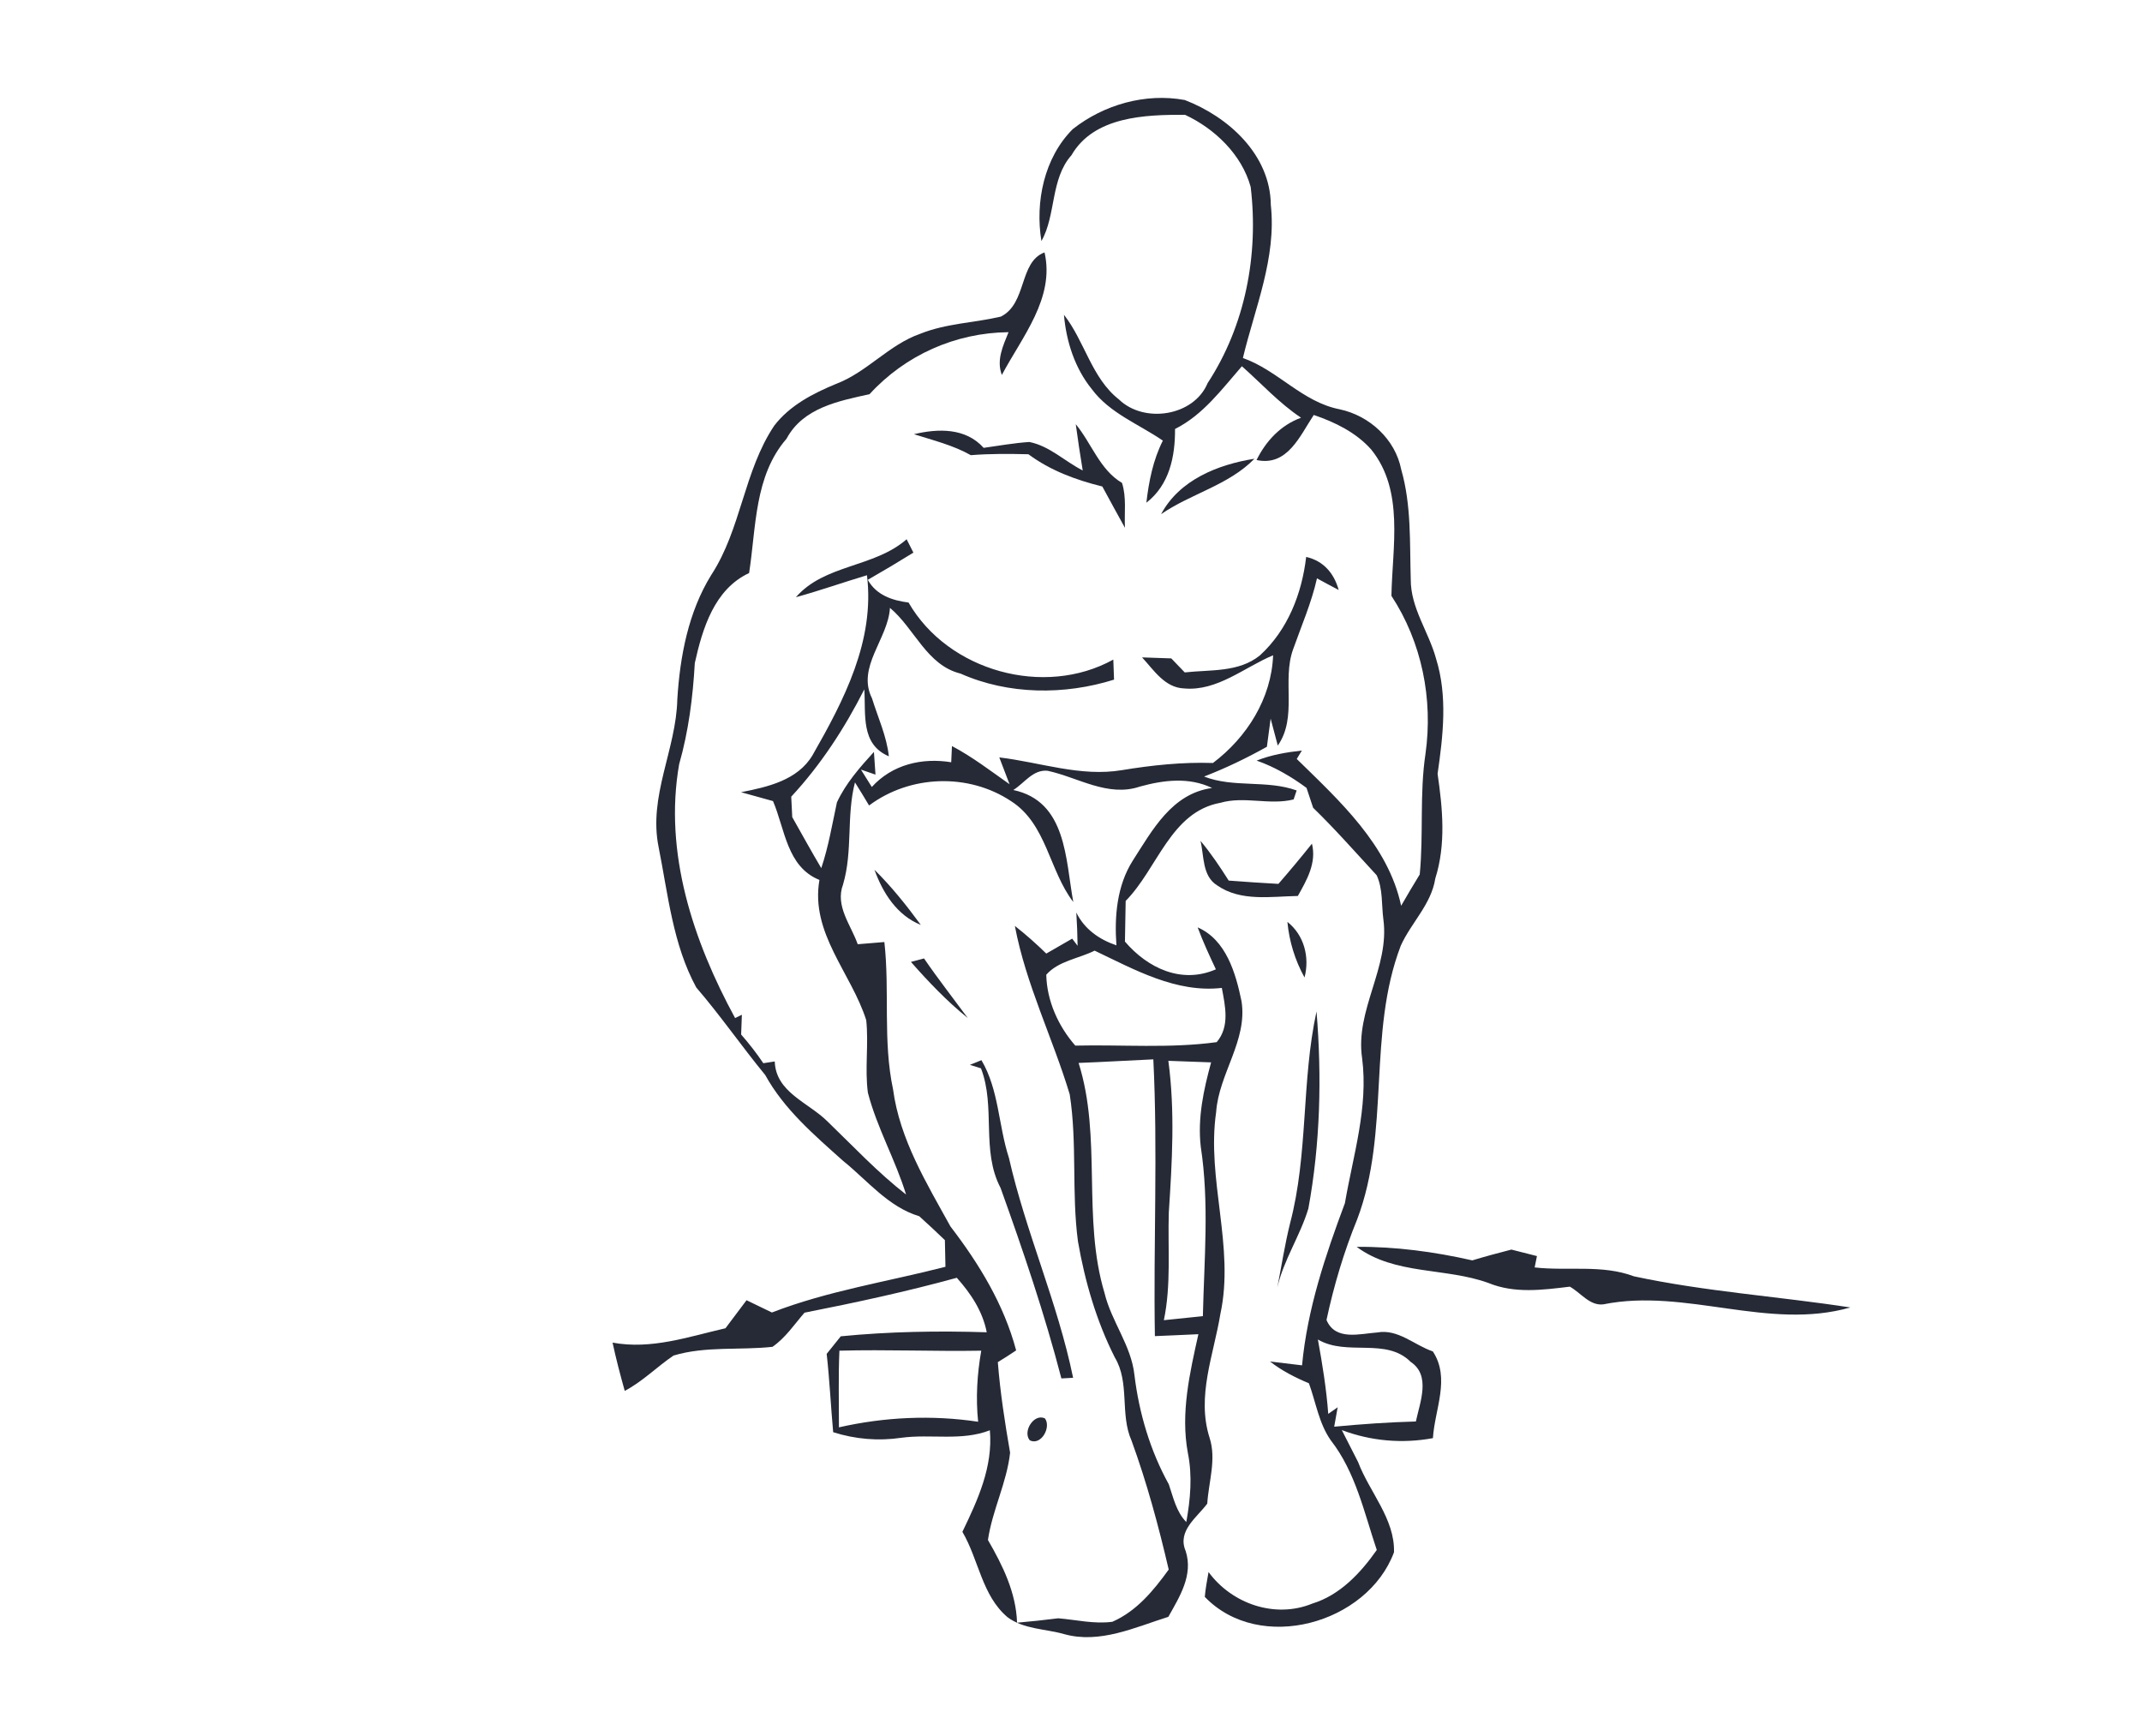
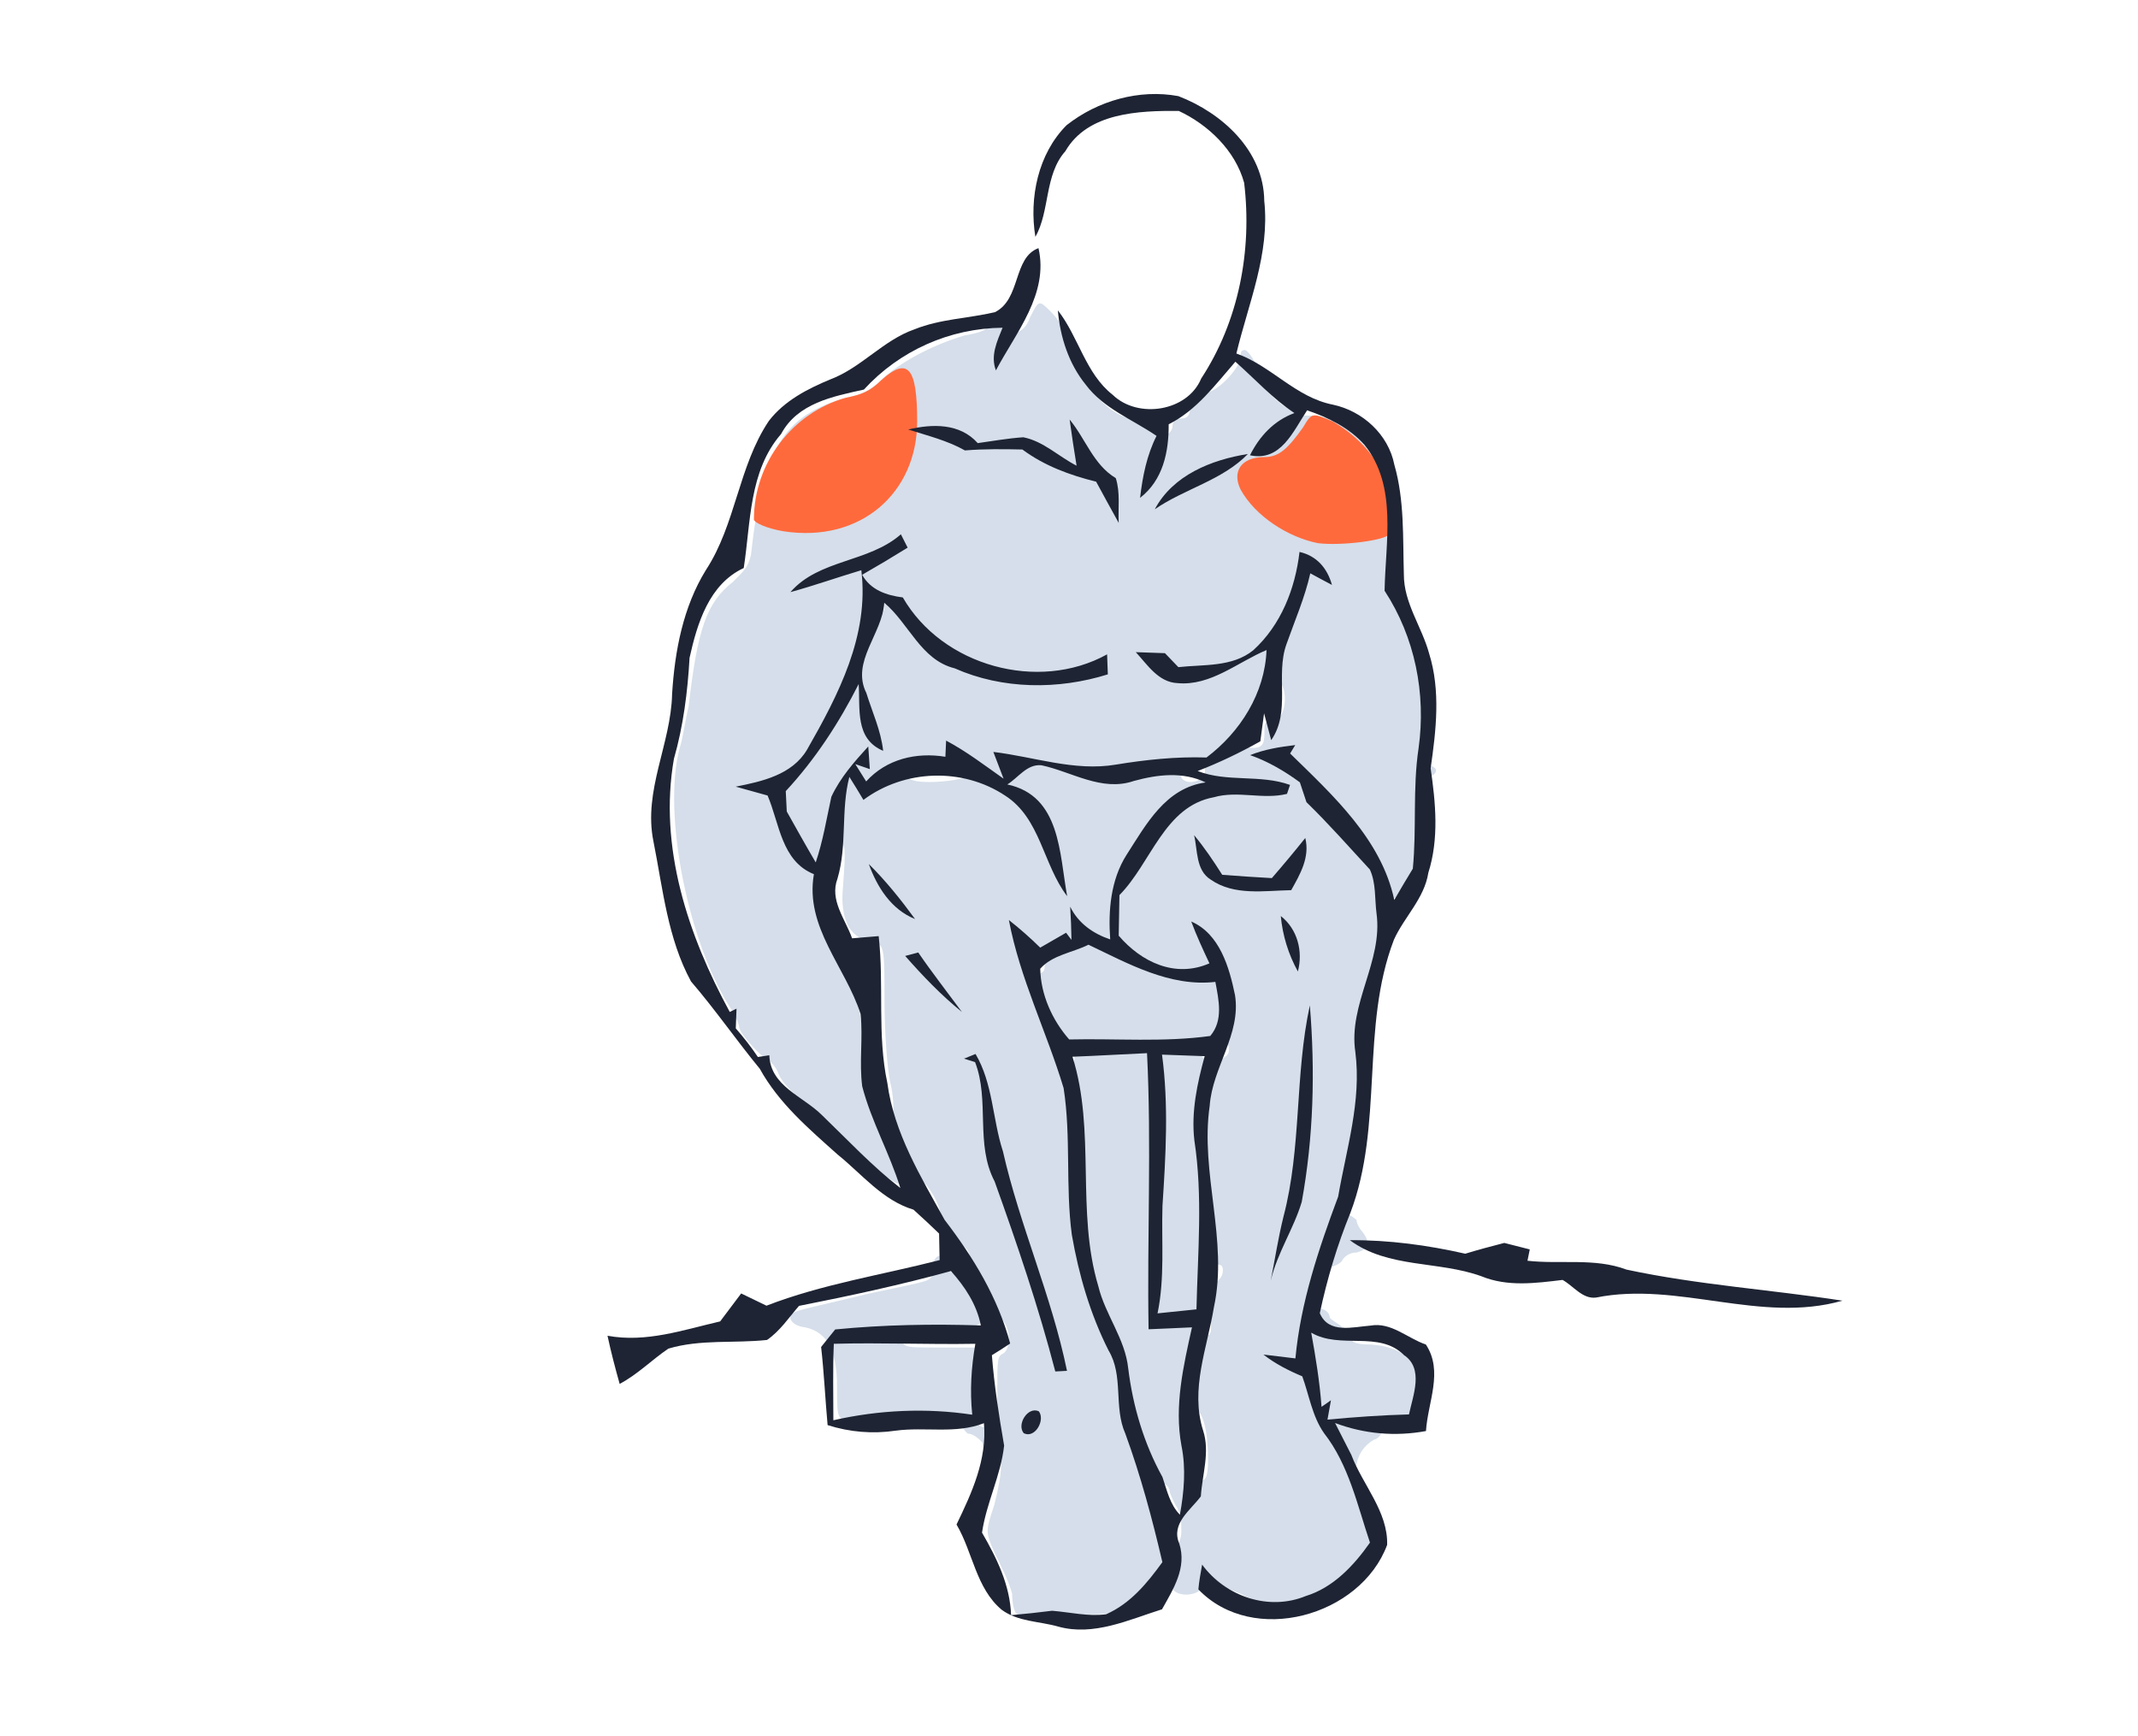
- <svg xmlns="http://www.w3.org/2000/svg" viewBox="-6.4 7.6 233.9 189.5">
-   <g fill="#252A36">
-     <path d="M110.74 21.7c3.4-2.68 7.94-3.97 12.23-3.18 4.79 1.84 9.35 5.98 9.4 11.46.63 5.79-1.73 11.21-3.05 16.71 3.83 1.35 6.48 4.8 10.56 5.6 3.26.69 6.08 3.26 6.73 6.58 1.12 3.9.92 7.98 1.04 11.98-.02 3.14 1.96 5.73 2.76 8.66 1.28 4.09.77 8.43.17 12.58.55 3.79.93 7.7-.25 11.43-.44 2.83-2.64 4.83-3.77 7.34-3.67 9.6-1.11 20.26-4.76 29.88-1.45 3.55-2.55 7.24-3.35 10.99.97 2.3 3.63 1.5 5.55 1.36 2.25-.41 4.05 1.39 6.06 2.07 1.94 2.94.21 6.3.01 9.47-3.35.62-6.76.32-9.95-.88.6 1.16 1.19 2.32 1.78 3.49 1.24 3.28 4.03 6.22 3.92 9.85-2.9 7.81-14.67 11.11-20.66 4.87.08-.92.25-1.81.41-2.71 2.55 3.48 7.28 5.11 11.34 3.44 3.01-.92 5.27-3.34 7.03-5.85-1.38-4.09-2.31-8.5-5.02-11.97-1.3-1.85-1.63-4.15-2.39-6.23-1.5-.63-2.96-1.37-4.25-2.38.87.11 2.63.32 3.5.42.57-6.12 2.54-11.98 4.68-17.71.9-5.23 2.57-10.45 1.88-15.82-.79-5.26 3.03-9.93 2.32-15.16-.21-1.6-.04-3.32-.73-4.82-2.29-2.48-4.52-5.02-6.94-7.37-.18-.55-.54-1.63-.72-2.17-1.67-1.23-3.48-2.29-5.45-2.98 1.58-.63 3.26-.91 4.94-1.1l-.56.92c4.66 4.56 9.98 9.38 11.4 16.03.66-1.15 1.34-2.29 2.03-3.42.43-4.38-.03-8.81.63-13.18.84-5.98-.4-12.17-3.72-17.24.09-5.33 1.43-11.48-2.21-15.98-1.65-1.86-3.95-2.98-6.27-3.77-1.52 2.28-2.87 5.65-6.25 4.92 1.04-2.09 2.63-3.8 4.86-4.62-2.39-1.59-4.32-3.73-6.46-5.62-2.2 2.52-4.23 5.31-7.3 6.85.02 3.02-.62 6.11-3.13 8.05.27-2.33.73-4.66 1.8-6.78-2.62-1.8-5.79-2.98-7.75-5.61-1.86-2.29-2.8-5.22-3.05-8.13 2.28 2.91 3.02 6.91 6.01 9.25 2.74 2.65 8.17 1.84 9.68-1.79 4.11-6.27 5.59-14.02 4.7-21.42-.97-3.54-3.94-6.37-7.16-7.87-4.36-.03-9.96.17-12.41 4.41-2.31 2.6-1.67 6.55-3.28 9.37-.7-4.26.29-9.09 3.42-12.22m26.77 132.16c.49 2.69.93 5.39 1.13 8.12l1.03-.72c-.1.53-.29 1.59-.38 2.12 2.97-.28 5.94-.49 8.92-.57.44-2.09 1.66-5.02-.56-6.5-2.71-2.72-6.95-.58-10.14-2.45z" />
-     <path d="M102.89 42.17c2.87-1.43 1.96-5.97 4.77-7.01 1.15 4.99-2.47 9.24-4.66 13.38-.62-1.62.13-3.18.73-4.67-5.8.06-11.27 2.5-15.18 6.77-3.39.75-7.26 1.49-9.06 4.86-3.53 4.07-3.31 9.65-4.09 14.67-3.8 1.77-5.09 6.06-5.93 9.83-.21 3.73-.68 7.44-1.71 11.05-1.69 9.65 1.54 19.31 6.11 27.71l.74-.36-.08 2.16c.87.99 1.68 2.03 2.42 3.13.31-.05.93-.14 1.25-.19.11 3.37 3.67 4.48 5.74 6.53 2.82 2.72 5.5 5.59 8.6 8-1.16-3.79-3.17-7.27-4.17-11.12-.35-2.63.1-5.29-.18-7.92-1.64-5.16-6.12-9.5-5.11-15.31-3.56-1.43-3.76-5.55-5.07-8.61-.87-.24-2.62-.73-3.49-.97 2.9-.57 6.17-1.3 7.8-4.03 3.43-6 6.83-12.51 5.95-19.66-2.6.78-5.15 1.68-7.76 2.4 3.13-3.61 8.55-3.22 12.09-6.33.18.36.55 1.09.74 1.46-1.64 1.02-3.3 2.01-4.98 2.97.93 1.68 2.7 2.26 4.45 2.48 4.33 7.51 14.83 10.4 22.36 6.23l.08 2.19c-5.42 1.7-11.53 1.66-16.76-.66-3.71-.92-5-4.91-7.71-7.18-.19 3.39-3.67 6.46-1.96 9.88.65 2.1 1.6 4.12 1.84 6.33-3.11-1.32-2.5-4.59-2.68-7.31-2.14 4.23-4.75 8.24-7.98 11.72.03.56.08 1.67.11 2.23 1.05 1.86 2.08 3.73 3.17 5.57.79-2.34 1.19-4.78 1.71-7.18.97-2.09 2.51-3.83 4.04-5.51l.17 2.48-1.59-.55c.39.64.79 1.27 1.19 1.9 2.23-2.46 5.49-3.22 8.67-2.7l.08-1.77c2.23 1.18 4.23 2.72 6.29 4.17-.28-.74-.84-2.2-1.12-2.93 4.45.53 8.88 2.15 13.4 1.39 3.28-.54 6.6-.89 9.93-.78 3.7-2.79 6.39-7.04 6.57-11.76-3.16 1.32-6.11 3.95-9.72 3.62-2.11-.08-3.31-2.01-4.59-3.39.79.03 2.39.08 3.19.11.36.38 1.1 1.15 1.47 1.53 2.77-.31 5.89.02 8.2-1.85 3.04-2.77 4.59-6.74 5.06-10.76 1.88.43 3.04 1.77 3.55 3.61-.8-.42-1.59-.84-2.37-1.27-.6 2.67-1.7 5.18-2.61 7.76-1.23 3.41.51 7.37-1.67 10.5-.19-.74-.59-2.21-.78-2.94-.11.77-.31 2.3-.41 3.07-2.22 1.24-4.5 2.34-6.86 3.25 3.24 1.26 6.84.34 10.11 1.52-.08.25-.25.73-.33.98-2.62.66-5.38-.39-8.01.37-5.42.99-6.85 7.19-10.33 10.71-.02 1.48-.05 2.96-.08 4.44 2.47 2.89 6.18 4.67 9.93 3.03-.71-1.51-1.41-3.02-1.99-4.58 3.12 1.36 4.16 5.01 4.79 8.06.68 4.29-2.48 7.92-2.77 12.1-1.07 7.37 2.05 14.72.46 22.06-.73 4.45-2.62 8.98-1.18 13.5.77 2.37-.1 4.8-.25 7.2-1.13 1.52-3.3 2.97-2.36 5.17.85 2.64-.66 4.99-1.89 7.19-3.65 1.15-7.48 2.97-11.37 1.89-2.06-.59-4.4-.52-6.18-1.84-2.81-2.36-3.15-6.29-4.94-9.33 1.68-3.48 3.35-7.1 3-11.09-3.09 1.21-6.46.38-9.67.82-2.51.37-5.02.16-7.44-.61-.26-2.85-.39-5.71-.71-8.55.51-.64 1.03-1.28 1.54-1.92 5.3-.52 10.62-.61 15.94-.44-.45-2.3-1.74-4.24-3.27-5.95-5.49 1.51-11.05 2.71-16.63 3.81-1.11 1.28-2.08 2.75-3.5 3.73-3.59.39-7.29-.1-10.8.95-1.82 1.23-3.37 2.83-5.33 3.86-.49-1.75-.95-3.5-1.33-5.27 4.23.78 8.26-.63 12.33-1.57.77-1.02 1.54-2.04 2.3-3.06.69.34 2.08 1.01 2.77 1.34 6.12-2.37 12.62-3.36 18.95-4.99-.02-.73-.04-2.18-.06-2.91-.92-.88-1.85-1.76-2.8-2.61-3.39-1.02-5.65-3.9-8.31-6.04-3.15-2.82-6.44-5.62-8.51-9.38-2.58-3.14-4.88-6.48-7.53-9.56-2.56-4.7-3.08-10.15-4.11-15.32-1.14-5.57 1.92-10.66 2.04-16.14.29-4.69 1.2-9.52 3.7-13.57 3.28-5 3.55-11.34 6.89-16.32 1.69-2.2 4.22-3.51 6.74-4.55 3.39-1.28 5.78-4.29 9.21-5.48 2.81-1.13 5.88-1.19 8.79-1.87m1.36 51.69c5.84 1.24 5.69 7.58 6.55 12.23-2.65-3.46-2.91-8.52-6.79-11.01-4.65-3.09-11.02-2.88-15.51.47-.5-.85-1.02-1.69-1.54-2.52-.95 3.66-.22 7.48-1.3 11.14-.89 2.36.86 4.42 1.6 6.53l2.91-.24c.6 5.35-.18 10.79.95 16.09.73 5.46 3.66 10.24 6.27 14.97 3.13 4.08 5.84 8.52 7.17 13.53-.66.44-1.32.87-2 1.28.26 3.32.77 6.6 1.34 9.89-.36 3.27-1.94 6.26-2.42 9.53 1.61 2.78 3.07 5.74 3.18 9.03 1.5-.13 3-.29 4.49-.48 1.97.16 3.94.65 5.92.38 2.66-1.17 4.49-3.41 6.15-5.7-1.11-4.76-2.38-9.48-4.06-14.08-1.29-2.89-.16-6.32-1.83-9.09-2.01-3.98-3.26-8.29-4.02-12.66-.71-5.33-.07-10.74-.9-16.06-1.86-6.17-4.79-12.02-5.99-18.39 1.2.94 2.34 1.95 3.43 3.02.94-.55 1.89-1.09 2.83-1.63l.59.78a73.38 73.38 0 00-.14-3.63c.88 1.81 2.51 2.95 4.38 3.58-.23-3.15.05-6.51 1.78-9.24 2.15-3.34 4.27-7.34 8.67-7.94-2.52-1.21-5.28-.87-7.87-.16-3.51 1.2-6.78-1.01-10.1-1.72-1.59-.16-2.53 1.35-3.74 2.1m3.6 20.17c.06 2.84 1.31 5.62 3.17 7.74 5.14-.12 10.33.32 15.44-.38 1.45-1.71.93-3.93.56-5.92-4.99.57-9.54-2-13.89-4.07-1.73.87-3.96 1.12-5.28 2.63m3.53 9.63c2.57 8.13.37 16.93 2.83 25.12.75 3.12 2.93 5.74 3.27 8.98.51 4.16 1.72 8.24 3.75 11.91.49 1.43.81 3 1.91 4.12.45-2.49.68-5.05.17-7.55-.81-4.34.21-8.73 1.15-12.96-1.59.07-3.17.15-4.75.21-.17-10.07.33-20.16-.17-30.22-2.72.12-5.44.29-8.16.39m9.8-.23c.74 5.49.41 11.05.05 16.56-.12 3.93.27 7.88-.54 11.76 1.42-.15 2.83-.3 4.26-.44.14-6.16.71-12.37-.23-18.5-.36-3.12.31-6.22 1.13-9.21-1.17-.04-3.5-.13-4.67-.17m-35.92 31.65c-.12 2.79-.05 5.58-.05 8.37 4.98-1.13 10.15-1.37 15.2-.61-.27-2.59-.11-5.19.34-7.76-5.16.09-10.32-.14-15.49 0z" />
-     <path d="M93.4 55.01c2.63-.63 5.65-.71 7.61 1.49 1.66-.23 3.32-.53 4.99-.64 2.2.43 3.88 2.12 5.83 3.11-.28-1.68-.53-3.36-.76-5.05 1.74 2.1 2.61 4.96 5.05 6.41.51 1.59.24 3.26.32 4.9-.83-1.51-1.66-3-2.47-4.51-2.88-.71-5.67-1.74-8.07-3.52-2.1-.05-4.2-.07-6.29.1-1.93-1.09-4.11-1.62-6.21-2.29zM120.39 63.74c1.99-3.74 6.21-5.42 10.19-6.05-2.81 2.89-6.93 3.8-10.19 6.05zM124.69 99.41c1.14 1.36 2.13 2.84 3.08 4.34 1.81.14 3.62.26 5.43.36 1.25-1.44 2.47-2.9 3.66-4.39.52 2.1-.55 3.95-1.54 5.71-2.94.05-6.23.64-8.8-1.15-1.66-1.02-1.43-3.23-1.83-4.87zM89.09 102.57c1.87 1.85 3.51 3.9 5.06 6.02-2.6-1.04-4.15-3.49-5.06-6.02zM134.18 108.26c1.83 1.44 2.45 3.86 1.87 6.07a15.509 15.509 0 01-1.87-6.07zM93.07 112.63c.36-.09 1.08-.28 1.43-.38 1.52 2.22 3.18 4.34 4.78 6.51-2.27-1.83-4.29-3.95-6.21-6.13zM137.36 118.04c.59 7.18.41 14.43-.89 21.52-.89 2.96-2.68 5.57-3.39 8.61.46-2.34.82-4.69 1.39-6.99 2-7.57 1.23-15.52 2.89-23.14zM99.51 123.87c.31-.12.95-.38 1.26-.51 1.92 3.25 1.85 7.14 3 10.66 1.85 8.15 5.33 15.82 7.01 24.02-.32.02-.96.05-1.28.07-1.83-7.05-4.18-13.95-6.64-20.8-2.15-4.09-.51-8.84-2.14-13.06l-1.21-.38zM141.74 143.74c4.25-.03 8.49.54 12.63 1.48 1.41-.43 2.84-.81 4.27-1.18.7.18 2.1.53 2.79.71-.06.31-.19.93-.25 1.24 3.61.41 7.36-.34 10.84.97 7.79 1.67 15.77 2.19 23.63 3.4-8.95 2.56-17.99-2.15-26.97-.34-1.48.19-2.49-1.29-3.66-1.93-2.97.36-6.03.77-8.88-.4-4.7-1.71-10.23-.85-14.4-3.95zM106.05 164.87c-.81-.96.45-2.97 1.65-2.4.72.96-.41 3.01-1.65 2.4z" />
+ <svg xmlns="http://www.w3.org/2000/svg" viewBox="-6 8 234 190" class="ekd">
+   <g transform="translate(-6 8) scale(0.32486)">
+     <path class="b" fill="#D5DEEA" d="M343 544C342 544 341 541 341 537C340 533 337 527 335 523C332 516 332 516 335 507C338 495 338 490 335 489C333 489 331 488 331 486C330 485 328 483 326 483C325 482 324 481 324 480C324 476 306 475 289 478C282 479 282 479 282 467C282 454 278 448 270 447C266 446 265 443 268 442C270 441 280 439 292 436C315 431 314 432 314 428C314 423 318 421 318 426C319 430 326 430 327 426C327 421 325 419 321 419C317 419 317 419 317 414C319 405 307 390 304 398C303 400 301 399 288 387C281 380 273 372 269 370C265 366 263 364 262 361C261 359 259 357 259 357C257 357 249 348 249 346C249 345 248 343 247 341C232 319 223 274 229 252C230 249 231 242 232 238C235 212 238 203 247 196C251 192 252 191 253 187C257 151 264 140 285 134C290 133 293 132 298 127C305 121 315 116 325 113C331 112 333 111 333 109C334 105 338 105 338 109C339 114 345 113 347 107C350 101 350 101 354 105C357 108 358 110 359 115C363 129 375 142 383 141C387 140 387 140 387 143C388 148 394 148 395 144C395 142 396 141 398 141C400 141 401 140 401 137C401 133 403 132 407 132C410 132 418 124 418 120C418 119 418 118 419 118C420 117 424 123 424 126C424 131 435 140 440 140C458 140 468 156 468 184C468 200 468 200 472 208C478 221 479 228 479 244C479 257 480 257 482 258C485 259 484 261 481 262C479 263 478 263 478 278C477 296 475 302 468 303C466 304 466 304 465 313C464 319 463 326 461 331C459 338 459 342 458 359C457 374 457 381 455 391C451 406 451 408 454 409C456 410 457 411 457 411C457 412 458 414 459 415C462 419 461 421 457 422C455 422 453 423 452 425C451 426 449 427 447 427C443 427 440 440 445 441C446 441 448 442 448 444C449 445 451 446 452 447C454 448 455 449 455 450C455 452 456 453 462 453C475 454 480 461 477 474C476 477 475 478 471 478C467 478 466 479 466 481C466 483 464 485 463 485C456 489 455 497 459 510C463 521 463 521 456 528C444 541 431 544 418 537C411 534 407 533 405 535C403 538 396 538 395 535C394 532 389 532 385 537C378 544 376 544 359 544C350 544 343 544 343 544ZM398 516C398 512 398 510 396 507C395 505 394 503 394 502C393 498 387 500 388 504C388 507 391 520 392 521C394 524 398 521 398 516ZM407 492C407 481 405 475 402 474C398 474 398 475 399 487C401 499 400 499 404 499C406 499 407 498 407 492ZM336 469C336 458 336 457 338 456C340 455 341 449 338 445C336 441 332 441 331 444C330 447 330 447 317 447C304 448 304 448 304 450C304 454 304 454 316 454L329 454 L329 466C328 480 329 481 333 481C336 480 336 480 336 469ZM408 446C408 442 403 441 402 445C402 449 403 450 406 450C408 450 408 449 408 446ZM412 428C412 426 411 426 409 426C405 426 404 428 405 431C407 434 412 432 412 428ZM301 374C301 373 301 369 300 365C299 361 298 348 298 338C298 318 298 318 293 317C286 316 283 309 284 299C285 285 285 284 282 283C276 283 273 298 277 310C277 313 281 321 284 327C290 340 290 340 291 354C292 371 293 376 297 376C299 376 300 375 301 374ZM362 355C362 351 357 350 356 354C356 358 357 359 360 359C362 359 362 358 362 355ZM414 354C414 351 413 350 410 350C405 350 404 352 405 356C407 359 414 357 414 354ZM352 324C352 320 346 318 345 323C345 327 346 328 349 328C352 328 352 327 352 324ZM329 260C329 255 327 254 323 254C321 255 317 255 313 256C306 257 305 258 306 262C308 265 328 263 329 260ZM406 260C406 257 405 256 402 256C398 256 397 258 398 262C400 265 406 263 406 260ZM426 247C426 243 426 243 429 243C434 242 434 230 430 229C426 229 424 233 424 240C424 243 424 244 421 244C416 245 417 252 422 252C425 252 426 251 426 247ZM298 204C298 202 298 202 296 202C292 202 291 204 292 207C294 210 298 208 298 204Z" />
+     <path class="m m-delts" fill="#FF6A3D" d="M444 183C434 181 423 174 418 165C415 159 418 154 426 154C431 154 434 151 439 144C442 139 442 139 449 142C456 146 462 152 465 158C467 163 469 178 468 180C467 182 452 184 444 183ZM264 179C258 178 254 176 254 175C254 156 267 139 285 134C290 133 293 132 297 128C306 120 309 124 309 142C309 166 290 183 264 179Z" />
+   </g>
+   <g class="l">
+     <g fill="#1E2433">
+       <path d="M110.74 21.7c3.4-2.68 7.94-3.97 12.23-3.18 4.79 1.84 9.35 5.98 9.4 11.46.63 5.79-1.73 11.21-3.05 16.71 3.83 1.35 6.48 4.8 10.56 5.6 3.26.69 6.08 3.26 6.73 6.58 1.12 3.9.92 7.98 1.04 11.98-.02 3.14 1.96 5.73 2.76 8.66 1.28 4.09.77 8.43.17 12.58.55 3.79.93 7.7-.25 11.43-.44 2.83-2.64 4.83-3.77 7.34-3.67 9.6-1.11 20.26-4.76 29.88-1.45 3.55-2.55 7.24-3.35 10.99.97 2.3 3.63 1.5 5.55 1.36 2.25-.41 4.05 1.39 6.06 2.07 1.94 2.94.21 6.3.01 9.47-3.35.62-6.76.32-9.95-.88.6 1.16 1.19 2.32 1.78 3.49 1.24 3.28 4.03 6.22 3.92 9.85-2.9 7.81-14.67 11.11-20.66 4.87.08-.92.25-1.81.41-2.71 2.55 3.48 7.28 5.11 11.34 3.44 3.01-.92 5.27-3.34 7.03-5.85-1.38-4.09-2.31-8.5-5.02-11.97-1.3-1.85-1.63-4.15-2.39-6.23-1.5-.63-2.96-1.37-4.25-2.38.87.11 2.63.32 3.5.42.57-6.12 2.54-11.98 4.68-17.71.9-5.23 2.57-10.45 1.88-15.82-.79-5.26 3.03-9.93 2.32-15.16-.21-1.6-.04-3.32-.73-4.82-2.29-2.48-4.52-5.02-6.94-7.37-.18-.55-.54-1.63-.72-2.17-1.67-1.23-3.48-2.29-5.45-2.98 1.58-.63 3.26-.91 4.94-1.1l-.56.92c4.66 4.56 9.98 9.38 11.4 16.03.66-1.15 1.34-2.29 2.03-3.42.43-4.38-.03-8.81.63-13.18.84-5.98-.4-12.17-3.72-17.24.09-5.33 1.43-11.48-2.21-15.98-1.65-1.86-3.95-2.98-6.27-3.77-1.52 2.28-2.87 5.65-6.25 4.92 1.04-2.09 2.63-3.8 4.86-4.62-2.39-1.59-4.32-3.73-6.46-5.62-2.2 2.52-4.23 5.31-7.3 6.85.02 3.02-.62 6.11-3.13 8.05.27-2.33.73-4.66 1.8-6.78-2.62-1.8-5.79-2.98-7.75-5.61-1.86-2.29-2.8-5.22-3.05-8.13 2.28 2.91 3.02 6.91 6.01 9.25 2.74 2.65 8.17 1.84 9.68-1.79 4.11-6.27 5.59-14.02 4.7-21.42-.97-3.54-3.94-6.37-7.16-7.87-4.36-.03-9.96.17-12.41 4.41-2.31 2.6-1.67 6.55-3.28 9.37-.7-4.26.29-9.09 3.42-12.22m26.77 132.16c.49 2.69.93 5.39 1.13 8.12l1.03-.72c-.1.53-.29 1.59-.38 2.12 2.97-.28 5.94-.49 8.92-.57.44-2.09 1.66-5.02-.56-6.5-2.71-2.72-6.95-.58-10.14-2.45z" />
+       <path d="M102.89 42.17c2.87-1.43 1.96-5.97 4.77-7.01 1.15 4.99-2.47 9.24-4.66 13.38-.62-1.62.13-3.18.73-4.67-5.8.06-11.27 2.5-15.18 6.77-3.39.75-7.26 1.49-9.06 4.86-3.53 4.07-3.31 9.65-4.09 14.67-3.8 1.77-5.09 6.06-5.93 9.83-.21 3.73-.68 7.44-1.71 11.05-1.69 9.65 1.54 19.31 6.11 27.71l.74-.36-.08 2.16c.87.99 1.68 2.03 2.42 3.13.31-.05.93-.14 1.25-.19.11 3.37 3.67 4.48 5.74 6.53 2.82 2.72 5.5 5.59 8.6 8-1.16-3.79-3.17-7.27-4.17-11.12-.35-2.63.1-5.29-.18-7.92-1.64-5.16-6.12-9.5-5.11-15.31-3.56-1.43-3.76-5.55-5.07-8.61-.87-.24-2.62-.73-3.49-.97 2.9-.57 6.17-1.3 7.8-4.03 3.43-6 6.83-12.51 5.95-19.66-2.6.78-5.15 1.68-7.76 2.4 3.13-3.61 8.55-3.22 12.09-6.33.18.36.55 1.09.74 1.46-1.64 1.02-3.3 2.01-4.98 2.97.93 1.68 2.7 2.26 4.45 2.48 4.33 7.51 14.83 10.4 22.36 6.23l.08 2.19c-5.42 1.7-11.53 1.66-16.76-.66-3.71-.92-5-4.91-7.71-7.18-.19 3.39-3.67 6.46-1.96 9.88.65 2.1 1.6 4.12 1.84 6.33-3.11-1.32-2.5-4.59-2.68-7.31-2.14 4.23-4.75 8.24-7.98 11.72.03.56.08 1.67.11 2.23 1.05 1.86 2.08 3.73 3.17 5.57.79-2.34 1.19-4.78 1.71-7.18.97-2.09 2.51-3.83 4.04-5.51l.17 2.48-1.59-.55c.39.64.79 1.27 1.19 1.9 2.23-2.46 5.49-3.22 8.67-2.7l.08-1.77c2.23 1.18 4.23 2.72 6.29 4.17-.28-.74-.84-2.2-1.12-2.93 4.45.53 8.88 2.15 13.4 1.39 3.28-.54 6.6-.89 9.93-.78 3.7-2.79 6.39-7.04 6.57-11.76-3.16 1.32-6.11 3.95-9.72 3.62-2.11-.08-3.31-2.01-4.59-3.39.79.03 2.39.08 3.19.11.36.38 1.1 1.15 1.47 1.53 2.77-.31 5.89.02 8.2-1.85 3.04-2.77 4.59-6.74 5.06-10.76 1.88.43 3.04 1.77 3.55 3.61-.8-.42-1.59-.84-2.37-1.27-.6 2.67-1.7 5.18-2.61 7.76-1.23 3.41.51 7.37-1.67 10.5-.19-.74-.59-2.21-.78-2.94-.11.77-.31 2.3-.41 3.07-2.22 1.24-4.5 2.34-6.86 3.25 3.24 1.26 6.84.34 10.11 1.52-.08.25-.25.73-.33.98-2.62.66-5.38-.39-8.01.37-5.42.99-6.85 7.19-10.33 10.71-.02 1.48-.05 2.96-.08 4.44 2.47 2.89 6.18 4.67 9.93 3.03-.71-1.51-1.41-3.02-1.99-4.58 3.12 1.36 4.16 5.01 4.79 8.06.68 4.29-2.48 7.92-2.77 12.1-1.07 7.37 2.05 14.72.46 22.06-.73 4.45-2.62 8.98-1.18 13.5.77 2.37-.1 4.8-.25 7.2-1.13 1.52-3.3 2.97-2.36 5.17.85 2.64-.66 4.99-1.89 7.19-3.65 1.15-7.48 2.97-11.37 1.89-2.06-.59-4.4-.52-6.18-1.84-2.81-2.36-3.15-6.29-4.94-9.33 1.68-3.48 3.35-7.1 3-11.09-3.09 1.21-6.46.38-9.67.82-2.51.37-5.02.16-7.44-.61-.26-2.85-.39-5.71-.71-8.55.51-.64 1.03-1.28 1.54-1.92 5.3-.52 10.62-.61 15.94-.44-.45-2.3-1.74-4.24-3.27-5.95-5.49 1.51-11.05 2.71-16.63 3.81-1.11 1.28-2.08 2.75-3.5 3.73-3.59.39-7.29-.1-10.8.95-1.82 1.23-3.37 2.83-5.33 3.86-.49-1.75-.95-3.5-1.33-5.27 4.23.78 8.26-.63 12.33-1.57.77-1.02 1.54-2.04 2.3-3.06.69.34 2.08 1.01 2.77 1.34 6.12-2.37 12.62-3.36 18.95-4.99-.02-.73-.04-2.18-.06-2.91-.92-.88-1.85-1.76-2.8-2.61-3.39-1.02-5.65-3.9-8.31-6.04-3.15-2.82-6.44-5.62-8.51-9.38-2.58-3.14-4.88-6.48-7.53-9.56-2.56-4.7-3.08-10.15-4.11-15.32-1.14-5.57 1.92-10.66 2.04-16.14.29-4.69 1.2-9.52 3.7-13.57 3.28-5 3.55-11.34 6.89-16.32 1.69-2.2 4.22-3.51 6.74-4.55 3.39-1.28 5.78-4.29 9.21-5.48 2.81-1.13 5.88-1.19 8.79-1.87m1.36 51.69c5.84 1.24 5.69 7.58 6.55 12.23-2.65-3.46-2.91-8.52-6.79-11.01-4.65-3.09-11.02-2.88-15.51.47-.5-.85-1.02-1.69-1.54-2.52-.95 3.66-.22 7.48-1.3 11.14-.89 2.36.86 4.42 1.6 6.53l2.91-.24c.6 5.35-.18 10.79.95 16.09.73 5.46 3.66 10.24 6.27 14.97 3.13 4.08 5.84 8.52 7.17 13.53-.66.44-1.32.87-2 1.28.26 3.32.77 6.6 1.34 9.89-.36 3.27-1.94 6.26-2.42 9.53 1.61 2.78 3.07 5.74 3.18 9.03 1.5-.13 3-.29 4.49-.48 1.97.16 3.94.65 5.92.38 2.66-1.17 4.49-3.41 6.15-5.7-1.11-4.76-2.38-9.48-4.06-14.08-1.29-2.89-.16-6.32-1.83-9.09-2.01-3.98-3.26-8.29-4.02-12.66-.71-5.33-.07-10.74-.9-16.06-1.86-6.17-4.79-12.02-5.99-18.39 1.2.94 2.34 1.95 3.43 3.02.94-.55 1.89-1.09 2.83-1.63l.59.78a73.38 73.38 0 00-.14-3.63c.88 1.81 2.51 2.95 4.38 3.58-.23-3.15.05-6.51 1.78-9.24 2.15-3.34 4.27-7.34 8.67-7.94-2.52-1.21-5.28-.87-7.87-.16-3.51 1.2-6.78-1.01-10.1-1.72-1.59-.16-2.53 1.35-3.74 2.1m3.6 20.17c.06 2.84 1.31 5.62 3.17 7.74 5.14-.12 10.33.32 15.44-.38 1.45-1.71.93-3.93.56-5.92-4.99.57-9.54-2-13.89-4.07-1.73.87-3.96 1.12-5.28 2.63m3.53 9.63c2.57 8.13.37 16.93 2.83 25.12.75 3.12 2.93 5.74 3.27 8.98.51 4.16 1.72 8.24 3.75 11.91.49 1.43.81 3 1.91 4.12.45-2.49.68-5.05.17-7.55-.81-4.34.21-8.73 1.15-12.96-1.59.07-3.17.15-4.75.21-.17-10.07.33-20.16-.17-30.22-2.72.12-5.44.29-8.16.39m9.8-.23c.74 5.49.41 11.05.05 16.56-.12 3.93.27 7.88-.54 11.76 1.42-.15 2.83-.3 4.26-.44.14-6.16.71-12.37-.23-18.5-.36-3.12.31-6.22 1.13-9.21-1.17-.04-3.5-.13-4.67-.17m-35.92 31.65c-.12 2.79-.05 5.58-.05 8.37 4.98-1.13 10.15-1.37 15.2-.61-.27-2.59-.11-5.19.34-7.76-5.16.09-10.32-.14-15.49 0z" />
+       <path d="M93.4 55.01c2.63-.63 5.65-.71 7.61 1.49 1.66-.23 3.32-.53 4.99-.64 2.2.43 3.88 2.12 5.83 3.11-.28-1.68-.53-3.36-.76-5.05 1.74 2.1 2.61 4.96 5.05 6.41.51 1.59.24 3.26.32 4.9-.83-1.51-1.66-3-2.47-4.51-2.88-.71-5.67-1.74-8.07-3.52-2.1-.05-4.2-.07-6.29.1-1.93-1.09-4.11-1.62-6.21-2.29zM120.39 63.74c1.99-3.74 6.21-5.42 10.19-6.05-2.81 2.89-6.93 3.8-10.19 6.05zM124.69 99.41c1.14 1.36 2.13 2.84 3.08 4.34 1.81.14 3.62.26 5.43.36 1.25-1.44 2.47-2.9 3.66-4.39.52 2.1-.55 3.95-1.54 5.71-2.94.05-6.23.64-8.8-1.15-1.66-1.02-1.43-3.23-1.83-4.87zM89.09 102.57c1.87 1.85 3.51 3.9 5.06 6.02-2.6-1.04-4.15-3.49-5.06-6.02zM134.18 108.26c1.83 1.44 2.45 3.86 1.87 6.07a15.509 15.509 0 01-1.87-6.07zM93.07 112.63c.36-.09 1.08-.28 1.43-.38 1.52 2.22 3.18 4.34 4.78 6.51-2.27-1.83-4.29-3.95-6.21-6.13zM137.36 118.04c.59 7.18.41 14.43-.89 21.52-.89 2.96-2.68 5.57-3.39 8.61.46-2.34.82-4.69 1.39-6.99 2-7.57 1.23-15.52 2.89-23.14zM99.51 123.87c.31-.12.95-.38 1.26-.51 1.92 3.25 1.85 7.14 3 10.66 1.85 8.15 5.33 15.82 7.01 24.02-.32.02-.96.05-1.28.07-1.83-7.05-4.18-13.95-6.64-20.8-2.15-4.09-.51-8.84-2.14-13.06l-1.21-.38zM141.74 143.74c4.25-.03 8.49.54 12.63 1.48 1.41-.43 2.84-.81 4.27-1.18.7.18 2.1.53 2.79.71-.06.31-.19.93-.25 1.24 3.61.41 7.36-.34 10.84.97 7.79 1.67 15.77 2.19 23.63 3.4-8.95 2.56-17.99-2.15-26.97-.34-1.48.19-2.49-1.29-3.66-1.93-2.97.36-6.03.77-8.88-.4-4.7-1.71-10.23-.85-14.4-3.95zM106.05 164.87c-.81-.96.45-2.97 1.65-2.4.72.96-.41 3.01-1.65 2.4z" />
+     </g>
  </g>
</svg>
